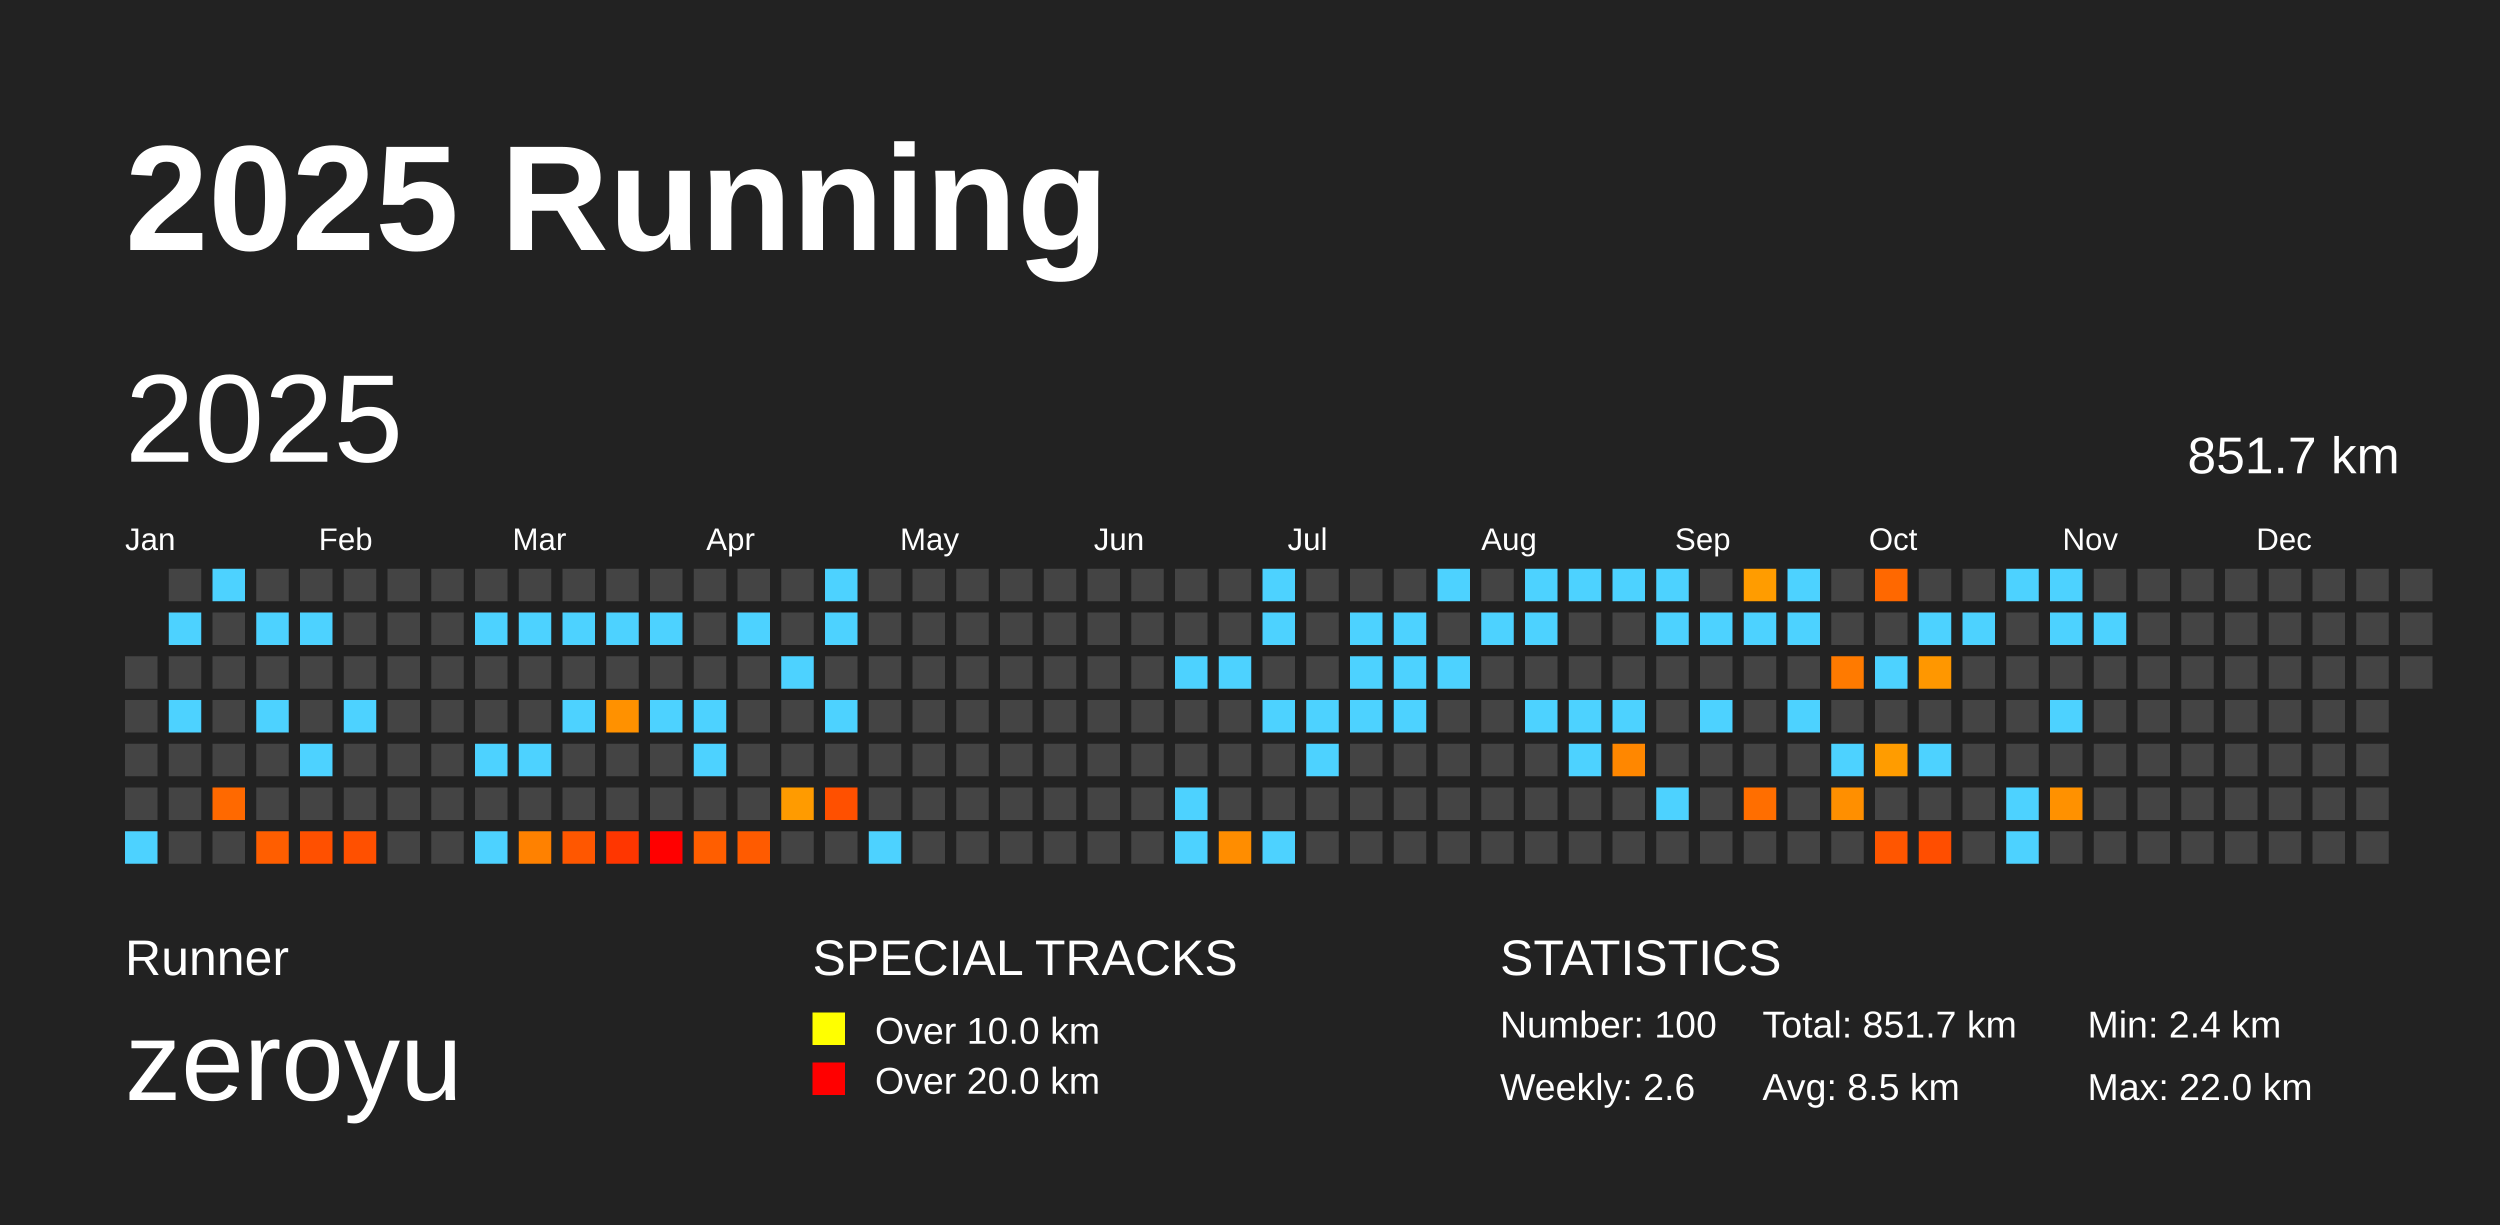
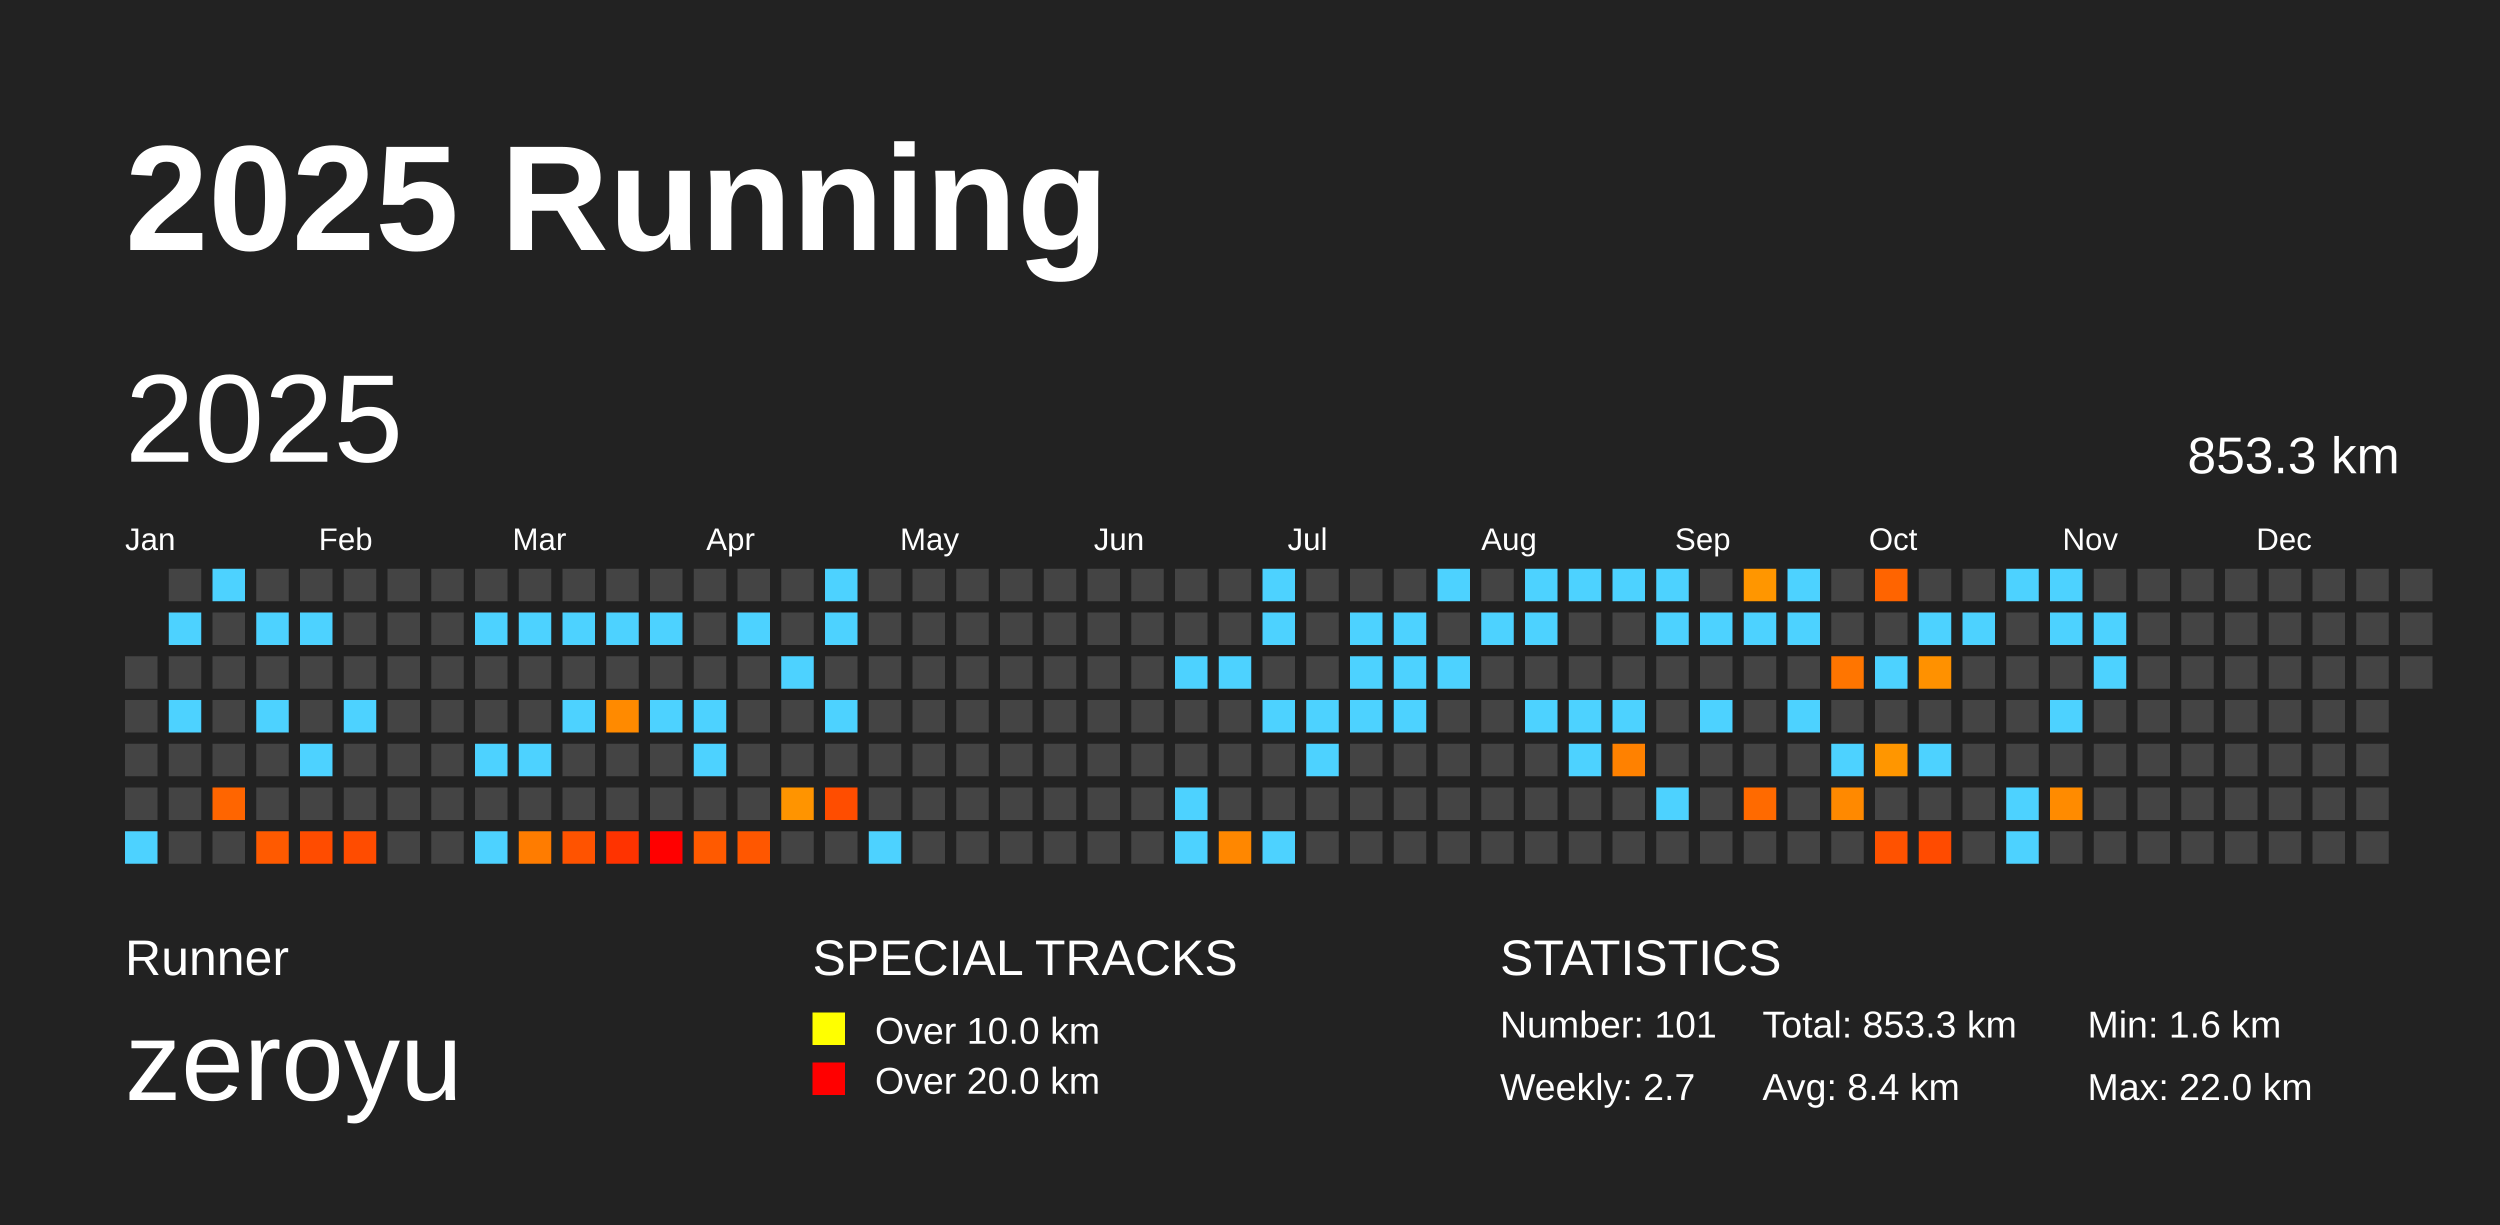
<svg xmlns="http://www.w3.org/2000/svg" baseProfile="full" height="98mm" version="1.1" viewBox="0,0,200,98" width="200mm">
  <defs />
  <rect fill="#222222" height="98" width="200" x="0" y="0" />
  <text fill="#FFFFFF" style="font-size:12px; font-family:Arial; font-weight:bold;" x="10" y="20">2025 Running</text>
  <text fill="#FFFFFF" style="font-size:4px; font-family:Arial" x="10" y="78">Runner</text>
  <text fill="#FFFFFF" style="font-size:9px; font-family:Arial" x="10" y="88">zeroyu</text>
  <text fill="#FFFFFF" style="font-size:4px; font-family:Arial" x="65" y="78">SPECIAL TRACKS</text>
  <rect fill="yellow" height="2.6" width="2.6" x="65" y="81" />
  <text fill="#FFFFFF" style="font-size:3px; font-family:Arial" x="70" y="83.5">Over 10.0 km</text>
  <rect fill="red" height="2.6" width="2.6" x="65" y="85" />
  <text fill="#FFFFFF" style="font-size:3px; font-family:Arial" x="70" y="87.5">Over 20.0 km</text>
  <text fill="#FFFFFF" style="font-size:4px; font-family:Arial" x="120" y="78">STATISTICS</text>
-   <text fill="#FFFFFF" style="font-size:3px; font-family:Arial" x="120" y="83">Number: 100</text>
-   <text fill="#FFFFFF" style="font-size:3px; font-family:Arial" x="120" y="88">Weekly: 2.6</text>
-   <text fill="#FFFFFF" style="font-size:3px; font-family:Arial" x="141" y="83">Total: 851.7 km</text>
-   <text fill="#FFFFFF" style="font-size:3px; font-family:Arial" x="141" y="88">Avg: 8.5 km</text>
-   <text fill="#FFFFFF" style="font-size:3px; font-family:Arial" x="167" y="83">Min: 2.4 km</text>
+   <text fill="#FFFFFF" style="font-size:3px; font-family:Arial" x="120" y="83">Number: 101</text>
+   <text fill="#FFFFFF" style="font-size:3px; font-family:Arial" x="120" y="88">Weekly: 2.7</text>
+   <text fill="#FFFFFF" style="font-size:3px; font-family:Arial" x="141" y="83">Total: 853.3 km</text>
+   <text fill="#FFFFFF" style="font-size:3px; font-family:Arial" x="141" y="88">Avg: 8.4 km</text>
+   <text fill="#FFFFFF" style="font-size:3px; font-family:Arial" x="167" y="83">Min: 1.6 km</text>
  <text fill="#FFFFFF" style="font-size:3px; font-family:Arial" x="167" y="88">Max: 22.0 km</text>
  <text dominant-baseline="hanging" fill="#FFFFFF" style="font-size:10.0px; font-family:Arial;" x="10" y="30">2025</text>
-   <text dominant-baseline="hanging" fill="#FFFFFF" style="font-size:4.125px; font-family:Arial;" x="175" y="35">851.7 km</text>
+   <text dominant-baseline="hanging" fill="#FFFFFF" style="font-size:4.125px; font-family:Arial;" x="175" y="35">853.3 km</text>
  <text fill="#FFFFFF" style="font-size:2.5px; font-family:Arial" x="10.0" y="44">Jan</text>
  <text fill="#FFFFFF" style="font-size:2.5px; font-family:Arial" x="25.5" y="44">Feb</text>
  <text fill="#FFFFFF" style="font-size:2.5px; font-family:Arial" x="41.0" y="44">Mar</text>
  <text fill="#FFFFFF" style="font-size:2.5px; font-family:Arial" x="56.5" y="44">Apr</text>
  <text fill="#FFFFFF" style="font-size:2.5px; font-family:Arial" x="72.0" y="44">May</text>
  <text fill="#FFFFFF" style="font-size:2.5px; font-family:Arial" x="87.5" y="44">Jun</text>
  <text fill="#FFFFFF" style="font-size:2.5px; font-family:Arial" x="103.0" y="44">Jul</text>
  <text fill="#FFFFFF" style="font-size:2.5px; font-family:Arial" x="118.5" y="44">Aug</text>
  <text fill="#FFFFFF" style="font-size:2.5px; font-family:Arial" x="134.0" y="44">Sep</text>
  <text fill="#FFFFFF" style="font-size:2.5px; font-family:Arial" x="149.5" y="44">Oct</text>
  <text fill="#FFFFFF" style="font-size:2.5px; font-family:Arial" x="165.0" y="44">Nov</text>
  <text fill="#FFFFFF" style="font-size:2.5px; font-family:Arial" x="180.5" y="44">Dec</text>
  <rect fill="#444444" height="2.6" width="2.6" x="10.0" y="52.5" />
  <rect fill="#444444" height="2.6" width="2.6" x="10.0" y="56.0" />
  <rect fill="#444444" height="2.6" width="2.6" x="10.0" y="59.5" />
  <rect fill="#444444" height="2.6" width="2.6" x="10.0" y="63.0" />
  <rect fill="#4dd2ff" height="2.6" width="2.6" x="10.0" y="66.5" />
  <rect fill="#444444" height="2.6" width="2.6" x="13.5" y="45.5" />
  <rect fill="#4dd2ff" height="2.6" width="2.6" x="13.5" y="49.0" />
  <rect fill="#444444" height="2.6" width="2.6" x="13.5" y="52.5" />
  <rect fill="#4dd2ff" height="2.6" width="2.6" x="13.5" y="56.0" />
  <rect fill="#444444" height="2.6" width="2.6" x="13.5" y="59.5" />
  <rect fill="#444444" height="2.6" width="2.6" x="13.5" y="63.0" />
  <rect fill="#444444" height="2.6" width="2.6" x="13.5" y="66.5" />
  <rect fill="#4dd2ff" height="2.6" width="2.6" x="17.0" y="45.5" />
  <rect fill="#444444" height="2.6" width="2.6" x="17.0" y="49.0" />
  <rect fill="#444444" height="2.6" width="2.6" x="17.0" y="52.5" />
  <rect fill="#444444" height="2.6" width="2.6" x="17.0" y="56.0" />
  <rect fill="#444444" height="2.6" width="2.6" x="17.0" y="59.5" />
-   <rect fill="#ff6900" height="2.6" width="2.6" x="17.0" y="63.0" />
+   <rect fill="#ff6500" height="2.6" width="2.6" x="17.0" y="63.0" />
  <rect fill="#444444" height="2.6" width="2.6" x="17.0" y="66.5" />
  <rect fill="#444444" height="2.6" width="2.6" x="20.5" y="45.5" />
  <rect fill="#4dd2ff" height="2.6" width="2.6" x="20.5" y="49.0" />
  <rect fill="#444444" height="2.6" width="2.6" x="20.5" y="52.5" />
  <rect fill="#4dd2ff" height="2.6" width="2.6" x="20.5" y="56.0" />
  <rect fill="#444444" height="2.6" width="2.6" x="20.5" y="59.5" />
  <rect fill="#444444" height="2.6" width="2.6" x="20.5" y="63.0" />
-   <rect fill="#ff5e00" height="2.6" width="2.6" x="20.5" y="66.5" />
+   <rect fill="#ff5a00" height="2.6" width="2.6" x="20.5" y="66.5" />
  <rect fill="#444444" height="2.6" width="2.6" x="24.0" y="45.5" />
  <rect fill="#4dd2ff" height="2.6" width="2.6" x="24.0" y="49.0" />
  <rect fill="#444444" height="2.6" width="2.6" x="24.0" y="52.5" />
  <rect fill="#444444" height="2.6" width="2.6" x="24.0" y="56.0" />
  <rect fill="#4dd2ff" height="2.6" width="2.6" x="24.0" y="59.5" />
  <rect fill="#444444" height="2.6" width="2.6" x="24.0" y="63.0" />
-   <rect fill="#ff5000" height="2.6" width="2.6" x="24.0" y="66.5" />
+   <rect fill="#ff4c00" height="2.6" width="2.6" x="24.0" y="66.5" />
  <rect fill="#444444" height="2.6" width="2.6" x="27.5" y="45.5" />
  <rect fill="#444444" height="2.6" width="2.6" x="27.5" y="49.0" />
  <rect fill="#444444" height="2.6" width="2.6" x="27.5" y="52.5" />
  <rect fill="#4dd2ff" height="2.6" width="2.6" x="27.5" y="56.0" />
  <rect fill="#444444" height="2.6" width="2.6" x="27.5" y="59.5" />
  <rect fill="#444444" height="2.6" width="2.6" x="27.5" y="63.0" />
-   <rect fill="#ff5000" height="2.6" width="2.6" x="27.5" y="66.5" />
+   <rect fill="#ff4c00" height="2.6" width="2.6" x="27.5" y="66.5" />
  <rect fill="#444444" height="2.6" width="2.6" x="31.0" y="45.5" />
  <rect fill="#444444" height="2.6" width="2.6" x="31.0" y="49.0" />
  <rect fill="#444444" height="2.6" width="2.6" x="31.0" y="52.5" />
  <rect fill="#444444" height="2.6" width="2.6" x="31.0" y="56.0" />
  <rect fill="#444444" height="2.6" width="2.6" x="31.0" y="59.5" />
  <rect fill="#444444" height="2.6" width="2.6" x="31.0" y="63.0" />
  <rect fill="#444444" height="2.6" width="2.6" x="31.0" y="66.5" />
  <rect fill="#444444" height="2.6" width="2.6" x="34.5" y="45.5" />
  <rect fill="#444444" height="2.6" width="2.6" x="34.5" y="49.0" />
  <rect fill="#444444" height="2.6" width="2.6" x="34.5" y="52.5" />
  <rect fill="#444444" height="2.6" width="2.6" x="34.5" y="56.0" />
  <rect fill="#444444" height="2.6" width="2.6" x="34.5" y="59.5" />
  <rect fill="#444444" height="2.6" width="2.6" x="34.5" y="63.0" />
  <rect fill="#444444" height="2.6" width="2.6" x="34.5" y="66.5" />
  <rect fill="#444444" height="2.6" width="2.6" x="38.0" y="45.5" />
  <rect fill="#4dd2ff" height="2.6" width="2.6" x="38.0" y="49.0" />
  <rect fill="#444444" height="2.6" width="2.6" x="38.0" y="52.5" />
  <rect fill="#444444" height="2.6" width="2.6" x="38.0" y="56.0" />
  <rect fill="#4dd2ff" height="2.6" width="2.6" x="38.0" y="59.5" />
  <rect fill="#444444" height="2.6" width="2.6" x="38.0" y="63.0" />
  <rect fill="#4dd2ff" height="2.6" width="2.6" x="38.0" y="66.5" />
  <rect fill="#444444" height="2.6" width="2.6" x="41.5" y="45.5" />
  <rect fill="#4dd2ff" height="2.6" width="2.6" x="41.5" y="49.0" />
  <rect fill="#444444" height="2.6" width="2.6" x="41.5" y="52.5" />
  <rect fill="#444444" height="2.6" width="2.6" x="41.5" y="56.0" />
  <rect fill="#4dd2ff" height="2.6" width="2.6" x="41.5" y="59.5" />
  <rect fill="#444444" height="2.6" width="2.6" x="41.5" y="63.0" />
-   <rect fill="#ff8100" height="2.6" width="2.6" x="41.5" y="66.5" />
+   <rect fill="#ff7c00" height="2.6" width="2.6" x="41.5" y="66.5" />
  <rect fill="#444444" height="2.6" width="2.6" x="45.0" y="45.5" />
  <rect fill="#4dd2ff" height="2.6" width="2.6" x="45.0" y="49.0" />
  <rect fill="#444444" height="2.6" width="2.6" x="45.0" y="52.5" />
  <rect fill="#4dd2ff" height="2.6" width="2.6" x="45.0" y="56.0" />
  <rect fill="#444444" height="2.6" width="2.6" x="45.0" y="59.5" />
  <rect fill="#444444" height="2.6" width="2.6" x="45.0" y="63.0" />
-   <rect fill="#ff5700" height="2.6" width="2.6" x="45.0" y="66.5" />
+   <rect fill="#ff5300" height="2.6" width="2.6" x="45.0" y="66.5" />
  <rect fill="#444444" height="2.6" width="2.6" x="48.5" y="45.5" />
  <rect fill="#4dd2ff" height="2.6" width="2.6" x="48.5" y="49.0" />
  <rect fill="#444444" height="2.6" width="2.6" x="48.5" y="52.5" />
-   <rect fill="#ff9100" height="2.6" width="2.6" x="48.5" y="56.0" />
+   <rect fill="#ff8a00" height="2.6" width="2.6" x="48.5" y="56.0" />
  <rect fill="#444444" height="2.6" width="2.6" x="48.5" y="59.5" />
  <rect fill="#444444" height="2.6" width="2.6" x="48.5" y="63.0" />
-   <rect fill="#ff3600" height="2.6" width="2.6" x="48.5" y="66.5" />
+   <rect fill="#ff3300" height="2.6" width="2.6" x="48.5" y="66.5" />
  <rect fill="#444444" height="2.6" width="2.6" x="52.0" y="45.5" />
  <rect fill="#4dd2ff" height="2.6" width="2.6" x="52.0" y="49.0" />
  <rect fill="#444444" height="2.6" width="2.6" x="52.0" y="52.5" />
  <rect fill="#4dd2ff" height="2.6" width="2.6" x="52.0" y="56.0" />
  <rect fill="#444444" height="2.6" width="2.6" x="52.0" y="59.5" />
  <rect fill="#444444" height="2.6" width="2.6" x="52.0" y="63.0" />
  <rect fill="red" height="2.6" width="2.6" x="52.0" y="66.5" />
  <rect fill="#444444" height="2.6" width="2.6" x="55.5" y="45.5" />
  <rect fill="#444444" height="2.6" width="2.6" x="55.5" y="49.0" />
  <rect fill="#444444" height="2.6" width="2.6" x="55.5" y="52.5" />
  <rect fill="#4dd2ff" height="2.6" width="2.6" x="55.5" y="56.0" />
  <rect fill="#4dd2ff" height="2.6" width="2.6" x="55.5" y="59.5" />
  <rect fill="#444444" height="2.6" width="2.6" x="55.5" y="63.0" />
-   <rect fill="#ff5e00" height="2.6" width="2.6" x="55.5" y="66.5" />
+   <rect fill="#ff5a00" height="2.6" width="2.6" x="55.5" y="66.5" />
  <rect fill="#444444" height="2.6" width="2.6" x="59.0" y="45.5" />
  <rect fill="#4dd2ff" height="2.6" width="2.6" x="59.0" y="49.0" />
  <rect fill="#444444" height="2.6" width="2.6" x="59.0" y="52.5" />
  <rect fill="#444444" height="2.6" width="2.6" x="59.0" y="56.0" />
  <rect fill="#444444" height="2.6" width="2.6" x="59.0" y="59.5" />
  <rect fill="#444444" height="2.6" width="2.6" x="59.0" y="63.0" />
-   <rect fill="#ff5b00" height="2.6" width="2.6" x="59.0" y="66.5" />
+   <rect fill="#ff5700" height="2.6" width="2.6" x="59.0" y="66.5" />
  <rect fill="#444444" height="2.6" width="2.6" x="62.5" y="45.5" />
  <rect fill="#444444" height="2.6" width="2.6" x="62.5" y="49.0" />
  <rect fill="#4dd2ff" height="2.6" width="2.6" x="62.5" y="52.5" />
  <rect fill="#444444" height="2.6" width="2.6" x="62.5" y="56.0" />
  <rect fill="#444444" height="2.6" width="2.6" x="62.5" y="59.5" />
-   <rect fill="#ff9b00" height="2.6" width="2.6" x="62.5" y="63.0" />
+   <rect fill="#ff9400" height="2.6" width="2.6" x="62.5" y="63.0" />
  <rect fill="#444444" height="2.6" width="2.6" x="62.5" y="66.5" />
  <rect fill="#4dd2ff" height="2.6" width="2.6" x="66.0" y="45.5" />
  <rect fill="#4dd2ff" height="2.6" width="2.6" x="66.0" y="49.0" />
  <rect fill="#444444" height="2.6" width="2.6" x="66.0" y="52.5" />
  <rect fill="#4dd2ff" height="2.6" width="2.6" x="66.0" y="56.0" />
  <rect fill="#444444" height="2.6" width="2.6" x="66.0" y="59.5" />
-   <rect fill="#ff5000" height="2.6" width="2.6" x="66.0" y="63.0" />
+   <rect fill="#ff4d00" height="2.6" width="2.6" x="66.0" y="63.0" />
  <rect fill="#444444" height="2.6" width="2.6" x="66.0" y="66.5" />
  <rect fill="#444444" height="2.6" width="2.6" x="69.5" y="45.5" />
  <rect fill="#444444" height="2.6" width="2.6" x="69.5" y="49.0" />
  <rect fill="#444444" height="2.6" width="2.6" x="69.5" y="52.5" />
  <rect fill="#444444" height="2.6" width="2.6" x="69.5" y="56.0" />
  <rect fill="#444444" height="2.6" width="2.6" x="69.5" y="59.5" />
  <rect fill="#444444" height="2.6" width="2.6" x="69.5" y="63.0" />
  <rect fill="#4dd2ff" height="2.6" width="2.6" x="69.5" y="66.5" />
  <rect fill="#444444" height="2.6" width="2.6" x="73.0" y="45.5" />
  <rect fill="#444444" height="2.6" width="2.6" x="73.0" y="49.0" />
  <rect fill="#444444" height="2.6" width="2.6" x="73.0" y="52.5" />
  <rect fill="#444444" height="2.6" width="2.6" x="73.0" y="56.0" />
  <rect fill="#444444" height="2.6" width="2.6" x="73.0" y="59.5" />
  <rect fill="#444444" height="2.6" width="2.6" x="73.0" y="63.0" />
  <rect fill="#444444" height="2.6" width="2.6" x="73.0" y="66.5" />
  <rect fill="#444444" height="2.6" width="2.6" x="76.5" y="45.5" />
  <rect fill="#444444" height="2.6" width="2.6" x="76.5" y="49.0" />
  <rect fill="#444444" height="2.6" width="2.6" x="76.5" y="52.5" />
  <rect fill="#444444" height="2.6" width="2.6" x="76.5" y="56.0" />
  <rect fill="#444444" height="2.6" width="2.6" x="76.5" y="59.5" />
  <rect fill="#444444" height="2.6" width="2.6" x="76.5" y="63.0" />
  <rect fill="#444444" height="2.6" width="2.6" x="76.5" y="66.5" />
  <rect fill="#444444" height="2.6" width="2.6" x="80.0" y="45.5" />
  <rect fill="#444444" height="2.6" width="2.6" x="80.0" y="49.0" />
  <rect fill="#444444" height="2.6" width="2.6" x="80.0" y="52.5" />
  <rect fill="#444444" height="2.6" width="2.6" x="80.0" y="56.0" />
  <rect fill="#444444" height="2.6" width="2.6" x="80.0" y="59.5" />
  <rect fill="#444444" height="2.6" width="2.6" x="80.0" y="63.0" />
  <rect fill="#444444" height="2.6" width="2.6" x="80.0" y="66.5" />
  <rect fill="#444444" height="2.6" width="2.6" x="83.5" y="45.5" />
  <rect fill="#444444" height="2.6" width="2.6" x="83.5" y="49.0" />
  <rect fill="#444444" height="2.6" width="2.6" x="83.5" y="52.5" />
  <rect fill="#444444" height="2.6" width="2.6" x="83.5" y="56.0" />
  <rect fill="#444444" height="2.6" width="2.6" x="83.5" y="59.5" />
  <rect fill="#444444" height="2.6" width="2.6" x="83.5" y="63.0" />
  <rect fill="#444444" height="2.6" width="2.6" x="83.5" y="66.5" />
  <rect fill="#444444" height="2.6" width="2.6" x="87.0" y="45.5" />
  <rect fill="#444444" height="2.6" width="2.6" x="87.0" y="49.0" />
  <rect fill="#444444" height="2.6" width="2.6" x="87.0" y="52.5" />
  <rect fill="#444444" height="2.6" width="2.6" x="87.0" y="56.0" />
  <rect fill="#444444" height="2.6" width="2.6" x="87.0" y="59.5" />
  <rect fill="#444444" height="2.6" width="2.6" x="87.0" y="63.0" />
  <rect fill="#444444" height="2.6" width="2.6" x="87.0" y="66.5" />
  <rect fill="#444444" height="2.6" width="2.6" x="90.5" y="45.5" />
  <rect fill="#444444" height="2.6" width="2.6" x="90.5" y="49.0" />
  <rect fill="#444444" height="2.6" width="2.6" x="90.5" y="52.5" />
  <rect fill="#444444" height="2.6" width="2.6" x="90.5" y="56.0" />
  <rect fill="#444444" height="2.6" width="2.6" x="90.5" y="59.5" />
  <rect fill="#444444" height="2.6" width="2.6" x="90.5" y="63.0" />
  <rect fill="#444444" height="2.6" width="2.6" x="90.5" y="66.5" />
  <rect fill="#444444" height="2.6" width="2.6" x="94.0" y="45.5" />
  <rect fill="#444444" height="2.6" width="2.6" x="94.0" y="49.0" />
  <rect fill="#4dd2ff" height="2.6" width="2.6" x="94.0" y="52.5" />
  <rect fill="#444444" height="2.6" width="2.6" x="94.0" y="56.0" />
  <rect fill="#444444" height="2.6" width="2.6" x="94.0" y="59.5" />
  <rect fill="#4dd2ff" height="2.6" width="2.6" x="94.0" y="63.0" />
  <rect fill="#4dd2ff" height="2.6" width="2.6" x="94.0" y="66.5" />
  <rect fill="#444444" height="2.6" width="2.6" x="97.5" y="45.5" />
  <rect fill="#444444" height="2.6" width="2.6" x="97.5" y="49.0" />
  <rect fill="#4dd2ff" height="2.6" width="2.6" x="97.5" y="52.5" />
  <rect fill="#444444" height="2.6" width="2.6" x="97.5" y="56.0" />
  <rect fill="#444444" height="2.6" width="2.6" x="97.5" y="59.5" />
  <rect fill="#444444" height="2.6" width="2.6" x="97.5" y="63.0" />
-   <rect fill="#ff8d00" height="2.6" width="2.6" x="97.5" y="66.5" />
+   <rect fill="#ff8700" height="2.6" width="2.6" x="97.5" y="66.5" />
  <rect fill="#4dd2ff" height="2.6" width="2.6" x="101.0" y="45.5" />
  <rect fill="#4dd2ff" height="2.6" width="2.6" x="101.0" y="49.0" />
  <rect fill="#444444" height="2.6" width="2.6" x="101.0" y="52.5" />
  <rect fill="#4dd2ff" height="2.6" width="2.6" x="101.0" y="56.0" />
  <rect fill="#444444" height="2.6" width="2.6" x="101.0" y="59.5" />
  <rect fill="#444444" height="2.6" width="2.6" x="101.0" y="63.0" />
  <rect fill="#4dd2ff" height="2.6" width="2.6" x="101.0" y="66.5" />
  <rect fill="#444444" height="2.6" width="2.6" x="104.5" y="45.5" />
  <rect fill="#444444" height="2.6" width="2.6" x="104.5" y="49.0" />
  <rect fill="#444444" height="2.6" width="2.6" x="104.5" y="52.5" />
  <rect fill="#4dd2ff" height="2.6" width="2.6" x="104.5" y="56.0" />
  <rect fill="#4dd2ff" height="2.6" width="2.6" x="104.5" y="59.5" />
  <rect fill="#444444" height="2.6" width="2.6" x="104.5" y="63.0" />
  <rect fill="#444444" height="2.6" width="2.6" x="104.5" y="66.5" />
  <rect fill="#444444" height="2.6" width="2.6" x="108.0" y="45.5" />
  <rect fill="#4dd2ff" height="2.6" width="2.6" x="108.0" y="49.0" />
  <rect fill="#4dd2ff" height="2.6" width="2.6" x="108.0" y="52.5" />
  <rect fill="#4dd2ff" height="2.6" width="2.6" x="108.0" y="56.0" />
  <rect fill="#444444" height="2.6" width="2.6" x="108.0" y="59.5" />
  <rect fill="#444444" height="2.6" width="2.6" x="108.0" y="63.0" />
  <rect fill="#444444" height="2.6" width="2.6" x="108.0" y="66.5" />
  <rect fill="#444444" height="2.6" width="2.6" x="111.5" y="45.5" />
  <rect fill="#4dd2ff" height="2.6" width="2.6" x="111.5" y="49.0" />
  <rect fill="#4dd2ff" height="2.6" width="2.6" x="111.5" y="52.5" />
  <rect fill="#4dd2ff" height="2.6" width="2.6" x="111.5" y="56.0" />
  <rect fill="#444444" height="2.6" width="2.6" x="111.5" y="59.5" />
  <rect fill="#444444" height="2.6" width="2.6" x="111.5" y="63.0" />
  <rect fill="#444444" height="2.6" width="2.6" x="111.5" y="66.5" />
  <rect fill="#4dd2ff" height="2.6" width="2.6" x="115.0" y="45.5" />
  <rect fill="#444444" height="2.6" width="2.6" x="115.0" y="49.0" />
  <rect fill="#4dd2ff" height="2.6" width="2.6" x="115.0" y="52.5" />
  <rect fill="#444444" height="2.6" width="2.6" x="115.0" y="56.0" />
  <rect fill="#444444" height="2.6" width="2.6" x="115.0" y="59.5" />
  <rect fill="#444444" height="2.6" width="2.6" x="115.0" y="63.0" />
  <rect fill="#444444" height="2.6" width="2.6" x="115.0" y="66.5" />
  <rect fill="#444444" height="2.6" width="2.6" x="118.5" y="45.5" />
  <rect fill="#4dd2ff" height="2.6" width="2.6" x="118.5" y="49.0" />
  <rect fill="#444444" height="2.6" width="2.6" x="118.5" y="52.5" />
  <rect fill="#444444" height="2.6" width="2.6" x="118.5" y="56.0" />
  <rect fill="#444444" height="2.6" width="2.6" x="118.5" y="59.5" />
  <rect fill="#444444" height="2.6" width="2.6" x="118.5" y="63.0" />
  <rect fill="#444444" height="2.6" width="2.6" x="118.5" y="66.5" />
  <rect fill="#4dd2ff" height="2.6" width="2.6" x="122.0" y="45.5" />
  <rect fill="#4dd2ff" height="2.6" width="2.6" x="122.0" y="49.0" />
  <rect fill="#444444" height="2.6" width="2.6" x="122.0" y="52.5" />
  <rect fill="#4dd2ff" height="2.6" width="2.6" x="122.0" y="56.0" />
  <rect fill="#444444" height="2.6" width="2.6" x="122.0" y="59.5" />
  <rect fill="#444444" height="2.6" width="2.6" x="122.0" y="63.0" />
  <rect fill="#444444" height="2.6" width="2.6" x="122.0" y="66.5" />
  <rect fill="#4dd2ff" height="2.6" width="2.6" x="125.5" y="45.5" />
  <rect fill="#444444" height="2.6" width="2.6" x="125.5" y="49.0" />
  <rect fill="#444444" height="2.6" width="2.6" x="125.5" y="52.5" />
  <rect fill="#4dd2ff" height="2.6" width="2.6" x="125.5" y="56.0" />
  <rect fill="#4dd2ff" height="2.6" width="2.6" x="125.5" y="59.5" />
  <rect fill="#444444" height="2.6" width="2.6" x="125.5" y="63.0" />
  <rect fill="#444444" height="2.6" width="2.6" x="125.5" y="66.5" />
  <rect fill="#4dd2ff" height="2.6" width="2.6" x="129.0" y="45.5" />
  <rect fill="#444444" height="2.6" width="2.6" x="129.0" y="49.0" />
  <rect fill="#444444" height="2.6" width="2.6" x="129.0" y="52.5" />
  <rect fill="#4dd2ff" height="2.6" width="2.6" x="129.0" y="56.0" />
-   <rect fill="#ff8700" height="2.6" width="2.6" x="129.0" y="59.5" />
+   <rect fill="#ff8100" height="2.6" width="2.6" x="129.0" y="59.5" />
  <rect fill="#444444" height="2.6" width="2.6" x="129.0" y="63.0" />
  <rect fill="#444444" height="2.6" width="2.6" x="129.0" y="66.5" />
  <rect fill="#4dd2ff" height="2.6" width="2.6" x="132.5" y="45.5" />
  <rect fill="#4dd2ff" height="2.6" width="2.6" x="132.5" y="49.0" />
  <rect fill="#444444" height="2.6" width="2.6" x="132.5" y="52.5" />
  <rect fill="#444444" height="2.6" width="2.6" x="132.5" y="56.0" />
  <rect fill="#444444" height="2.6" width="2.6" x="132.5" y="59.5" />
  <rect fill="#4dd2ff" height="2.6" width="2.6" x="132.5" y="63.0" />
  <rect fill="#444444" height="2.6" width="2.6" x="132.5" y="66.5" />
  <rect fill="#444444" height="2.6" width="2.6" x="136.0" y="45.5" />
  <rect fill="#4dd2ff" height="2.6" width="2.6" x="136.0" y="49.0" />
  <rect fill="#444444" height="2.6" width="2.6" x="136.0" y="52.5" />
  <rect fill="#4dd2ff" height="2.6" width="2.6" x="136.0" y="56.0" />
  <rect fill="#444444" height="2.6" width="2.6" x="136.0" y="59.5" />
  <rect fill="#444444" height="2.6" width="2.6" x="136.0" y="63.0" />
  <rect fill="#444444" height="2.6" width="2.6" x="136.0" y="66.5" />
-   <rect fill="#ff9c00" height="2.6" width="2.6" x="139.5" y="45.5" />
+   <rect fill="#ff9600" height="2.6" width="2.6" x="139.5" y="45.5" />
  <rect fill="#4dd2ff" height="2.6" width="2.6" x="139.5" y="49.0" />
  <rect fill="#444444" height="2.6" width="2.6" x="139.5" y="52.5" />
  <rect fill="#444444" height="2.6" width="2.6" x="139.5" y="56.0" />
  <rect fill="#444444" height="2.6" width="2.6" x="139.5" y="59.5" />
-   <rect fill="#ff6e00" height="2.6" width="2.6" x="139.5" y="63.0" />
+   <rect fill="#ff6a00" height="2.6" width="2.6" x="139.5" y="63.0" />
  <rect fill="#444444" height="2.6" width="2.6" x="139.5" y="66.5" />
  <rect fill="#4dd2ff" height="2.6" width="2.6" x="143.0" y="45.5" />
  <rect fill="#4dd2ff" height="2.6" width="2.6" x="143.0" y="49.0" />
  <rect fill="#444444" height="2.6" width="2.6" x="143.0" y="52.5" />
  <rect fill="#4dd2ff" height="2.6" width="2.6" x="143.0" y="56.0" />
  <rect fill="#444444" height="2.6" width="2.6" x="143.0" y="59.5" />
  <rect fill="#444444" height="2.6" width="2.6" x="143.0" y="63.0" />
  <rect fill="#444444" height="2.6" width="2.6" x="143.0" y="66.5" />
  <rect fill="#444444" height="2.6" width="2.6" x="146.5" y="45.5" />
  <rect fill="#444444" height="2.6" width="2.6" x="146.5" y="49.0" />
-   <rect fill="#ff7a00" height="2.6" width="2.6" x="146.5" y="52.5" />
+   <rect fill="#ff7500" height="2.6" width="2.6" x="146.5" y="52.5" />
  <rect fill="#444444" height="2.6" width="2.6" x="146.5" y="56.0" />
  <rect fill="#4dd2ff" height="2.6" width="2.6" x="146.5" y="59.5" />
-   <rect fill="#ff8f00" height="2.6" width="2.6" x="146.5" y="63.0" />
+   <rect fill="#ff8900" height="2.6" width="2.6" x="146.5" y="63.0" />
  <rect fill="#444444" height="2.6" width="2.6" x="146.5" y="66.5" />
-   <rect fill="#ff6800" height="2.6" width="2.6" x="150.0" y="45.5" />
+   <rect fill="#ff6400" height="2.6" width="2.6" x="150.0" y="45.5" />
  <rect fill="#444444" height="2.6" width="2.6" x="150.0" y="49.0" />
  <rect fill="#4dd2ff" height="2.6" width="2.6" x="150.0" y="52.5" />
  <rect fill="#444444" height="2.6" width="2.6" x="150.0" y="56.0" />
-   <rect fill="#ff9c00" height="2.6" width="2.6" x="150.0" y="59.5" />
+   <rect fill="#ff9600" height="2.6" width="2.6" x="150.0" y="59.5" />
  <rect fill="#444444" height="2.6" width="2.6" x="150.0" y="63.0" />
-   <rect fill="#ff5600" height="2.6" width="2.6" x="150.0" y="66.5" />
+   <rect fill="#ff5200" height="2.6" width="2.6" x="150.0" y="66.5" />
  <rect fill="#444444" height="2.6" width="2.6" x="153.5" y="45.5" />
  <rect fill="#4dd2ff" height="2.6" width="2.6" x="153.5" y="49.0" />
-   <rect fill="#ff9700" height="2.6" width="2.6" x="153.5" y="52.5" />
+   <rect fill="#ff9100" height="2.6" width="2.6" x="153.5" y="52.5" />
  <rect fill="#444444" height="2.6" width="2.6" x="153.5" y="56.0" />
  <rect fill="#4dd2ff" height="2.6" width="2.6" x="153.5" y="59.5" />
  <rect fill="#444444" height="2.6" width="2.6" x="153.5" y="63.0" />
-   <rect fill="#ff4e00" height="2.6" width="2.6" x="153.5" y="66.5" />
+   <rect fill="#ff4b00" height="2.6" width="2.6" x="153.5" y="66.5" />
  <rect fill="#444444" height="2.6" width="2.6" x="157.0" y="45.5" />
  <rect fill="#4dd2ff" height="2.6" width="2.6" x="157.0" y="49.0" />
  <rect fill="#444444" height="2.6" width="2.6" x="157.0" y="52.5" />
  <rect fill="#444444" height="2.6" width="2.6" x="157.0" y="56.0" />
  <rect fill="#444444" height="2.6" width="2.6" x="157.0" y="59.5" />
  <rect fill="#444444" height="2.6" width="2.6" x="157.0" y="63.0" />
  <rect fill="#444444" height="2.6" width="2.6" x="157.0" y="66.5" />
  <rect fill="#4dd2ff" height="2.6" width="2.6" x="160.5" y="45.5" />
  <rect fill="#444444" height="2.6" width="2.6" x="160.5" y="49.0" />
  <rect fill="#444444" height="2.6" width="2.6" x="160.5" y="52.5" />
  <rect fill="#444444" height="2.6" width="2.6" x="160.5" y="56.0" />
  <rect fill="#444444" height="2.6" width="2.6" x="160.5" y="59.5" />
  <rect fill="#4dd2ff" height="2.6" width="2.6" x="160.5" y="63.0" />
  <rect fill="#4dd2ff" height="2.6" width="2.6" x="160.5" y="66.5" />
  <rect fill="#4dd2ff" height="2.6" width="2.6" x="164.0" y="45.5" />
  <rect fill="#4dd2ff" height="2.6" width="2.6" x="164.0" y="49.0" />
  <rect fill="#444444" height="2.6" width="2.6" x="164.0" y="52.5" />
  <rect fill="#4dd2ff" height="2.6" width="2.6" x="164.0" y="56.0" />
  <rect fill="#444444" height="2.6" width="2.6" x="164.0" y="59.5" />
-   <rect fill="#ff9100" height="2.6" width="2.6" x="164.0" y="63.0" />
+   <rect fill="#ff8b00" height="2.6" width="2.6" x="164.0" y="63.0" />
  <rect fill="#444444" height="2.6" width="2.6" x="164.0" y="66.5" />
  <rect fill="#444444" height="2.6" width="2.6" x="167.5" y="45.5" />
  <rect fill="#4dd2ff" height="2.6" width="2.6" x="167.5" y="49.0" />
-   <rect fill="#444444" height="2.6" width="2.6" x="167.5" y="52.5" />
+   <rect fill="#4dd2ff" height="2.6" width="2.6" x="167.5" y="52.5" />
  <rect fill="#444444" height="2.6" width="2.6" x="167.5" y="56.0" />
  <rect fill="#444444" height="2.6" width="2.6" x="167.5" y="59.5" />
  <rect fill="#444444" height="2.6" width="2.6" x="167.5" y="63.0" />
  <rect fill="#444444" height="2.6" width="2.6" x="167.5" y="66.5" />
  <rect fill="#444444" height="2.6" width="2.6" x="171.0" y="45.5" />
  <rect fill="#444444" height="2.6" width="2.6" x="171.0" y="49.0" />
  <rect fill="#444444" height="2.6" width="2.6" x="171.0" y="52.5" />
  <rect fill="#444444" height="2.6" width="2.6" x="171.0" y="56.0" />
  <rect fill="#444444" height="2.6" width="2.6" x="171.0" y="59.5" />
  <rect fill="#444444" height="2.6" width="2.6" x="171.0" y="63.0" />
  <rect fill="#444444" height="2.6" width="2.6" x="171.0" y="66.5" />
  <rect fill="#444444" height="2.6" width="2.6" x="174.5" y="45.5" />
  <rect fill="#444444" height="2.6" width="2.6" x="174.5" y="49.0" />
  <rect fill="#444444" height="2.6" width="2.6" x="174.5" y="52.5" />
  <rect fill="#444444" height="2.6" width="2.6" x="174.5" y="56.0" />
  <rect fill="#444444" height="2.6" width="2.6" x="174.5" y="59.5" />
  <rect fill="#444444" height="2.6" width="2.6" x="174.5" y="63.0" />
  <rect fill="#444444" height="2.6" width="2.6" x="174.5" y="66.5" />
  <rect fill="#444444" height="2.6" width="2.6" x="178.0" y="45.5" />
  <rect fill="#444444" height="2.6" width="2.6" x="178.0" y="49.0" />
  <rect fill="#444444" height="2.6" width="2.6" x="178.0" y="52.5" />
  <rect fill="#444444" height="2.6" width="2.6" x="178.0" y="56.0" />
  <rect fill="#444444" height="2.6" width="2.6" x="178.0" y="59.5" />
  <rect fill="#444444" height="2.6" width="2.6" x="178.0" y="63.0" />
  <rect fill="#444444" height="2.6" width="2.6" x="178.0" y="66.5" />
  <rect fill="#444444" height="2.6" width="2.6" x="181.5" y="45.5" />
  <rect fill="#444444" height="2.6" width="2.6" x="181.5" y="49.0" />
  <rect fill="#444444" height="2.6" width="2.6" x="181.5" y="52.5" />
  <rect fill="#444444" height="2.6" width="2.6" x="181.5" y="56.0" />
  <rect fill="#444444" height="2.6" width="2.6" x="181.5" y="59.5" />
  <rect fill="#444444" height="2.6" width="2.6" x="181.5" y="63.0" />
  <rect fill="#444444" height="2.6" width="2.6" x="181.5" y="66.5" />
  <rect fill="#444444" height="2.6" width="2.6" x="185.0" y="45.5" />
  <rect fill="#444444" height="2.6" width="2.6" x="185.0" y="49.0" />
  <rect fill="#444444" height="2.6" width="2.6" x="185.0" y="52.5" />
  <rect fill="#444444" height="2.6" width="2.6" x="185.0" y="56.0" />
  <rect fill="#444444" height="2.6" width="2.6" x="185.0" y="59.5" />
  <rect fill="#444444" height="2.6" width="2.6" x="185.0" y="63.0" />
  <rect fill="#444444" height="2.6" width="2.6" x="185.0" y="66.5" />
  <rect fill="#444444" height="2.6" width="2.6" x="188.5" y="45.5" />
  <rect fill="#444444" height="2.6" width="2.6" x="188.5" y="49.0" />
  <rect fill="#444444" height="2.6" width="2.6" x="188.5" y="52.5" />
  <rect fill="#444444" height="2.6" width="2.6" x="188.5" y="56.0" />
  <rect fill="#444444" height="2.6" width="2.6" x="188.5" y="59.5" />
  <rect fill="#444444" height="2.6" width="2.6" x="188.5" y="63.0" />
  <rect fill="#444444" height="2.6" width="2.6" x="188.5" y="66.5" />
  <rect fill="#444444" height="2.6" width="2.6" x="192.0" y="45.5" />
  <rect fill="#444444" height="2.6" width="2.6" x="192.0" y="49.0" />
  <rect fill="#444444" height="2.6" width="2.6" x="192.0" y="52.5" />
</svg>
